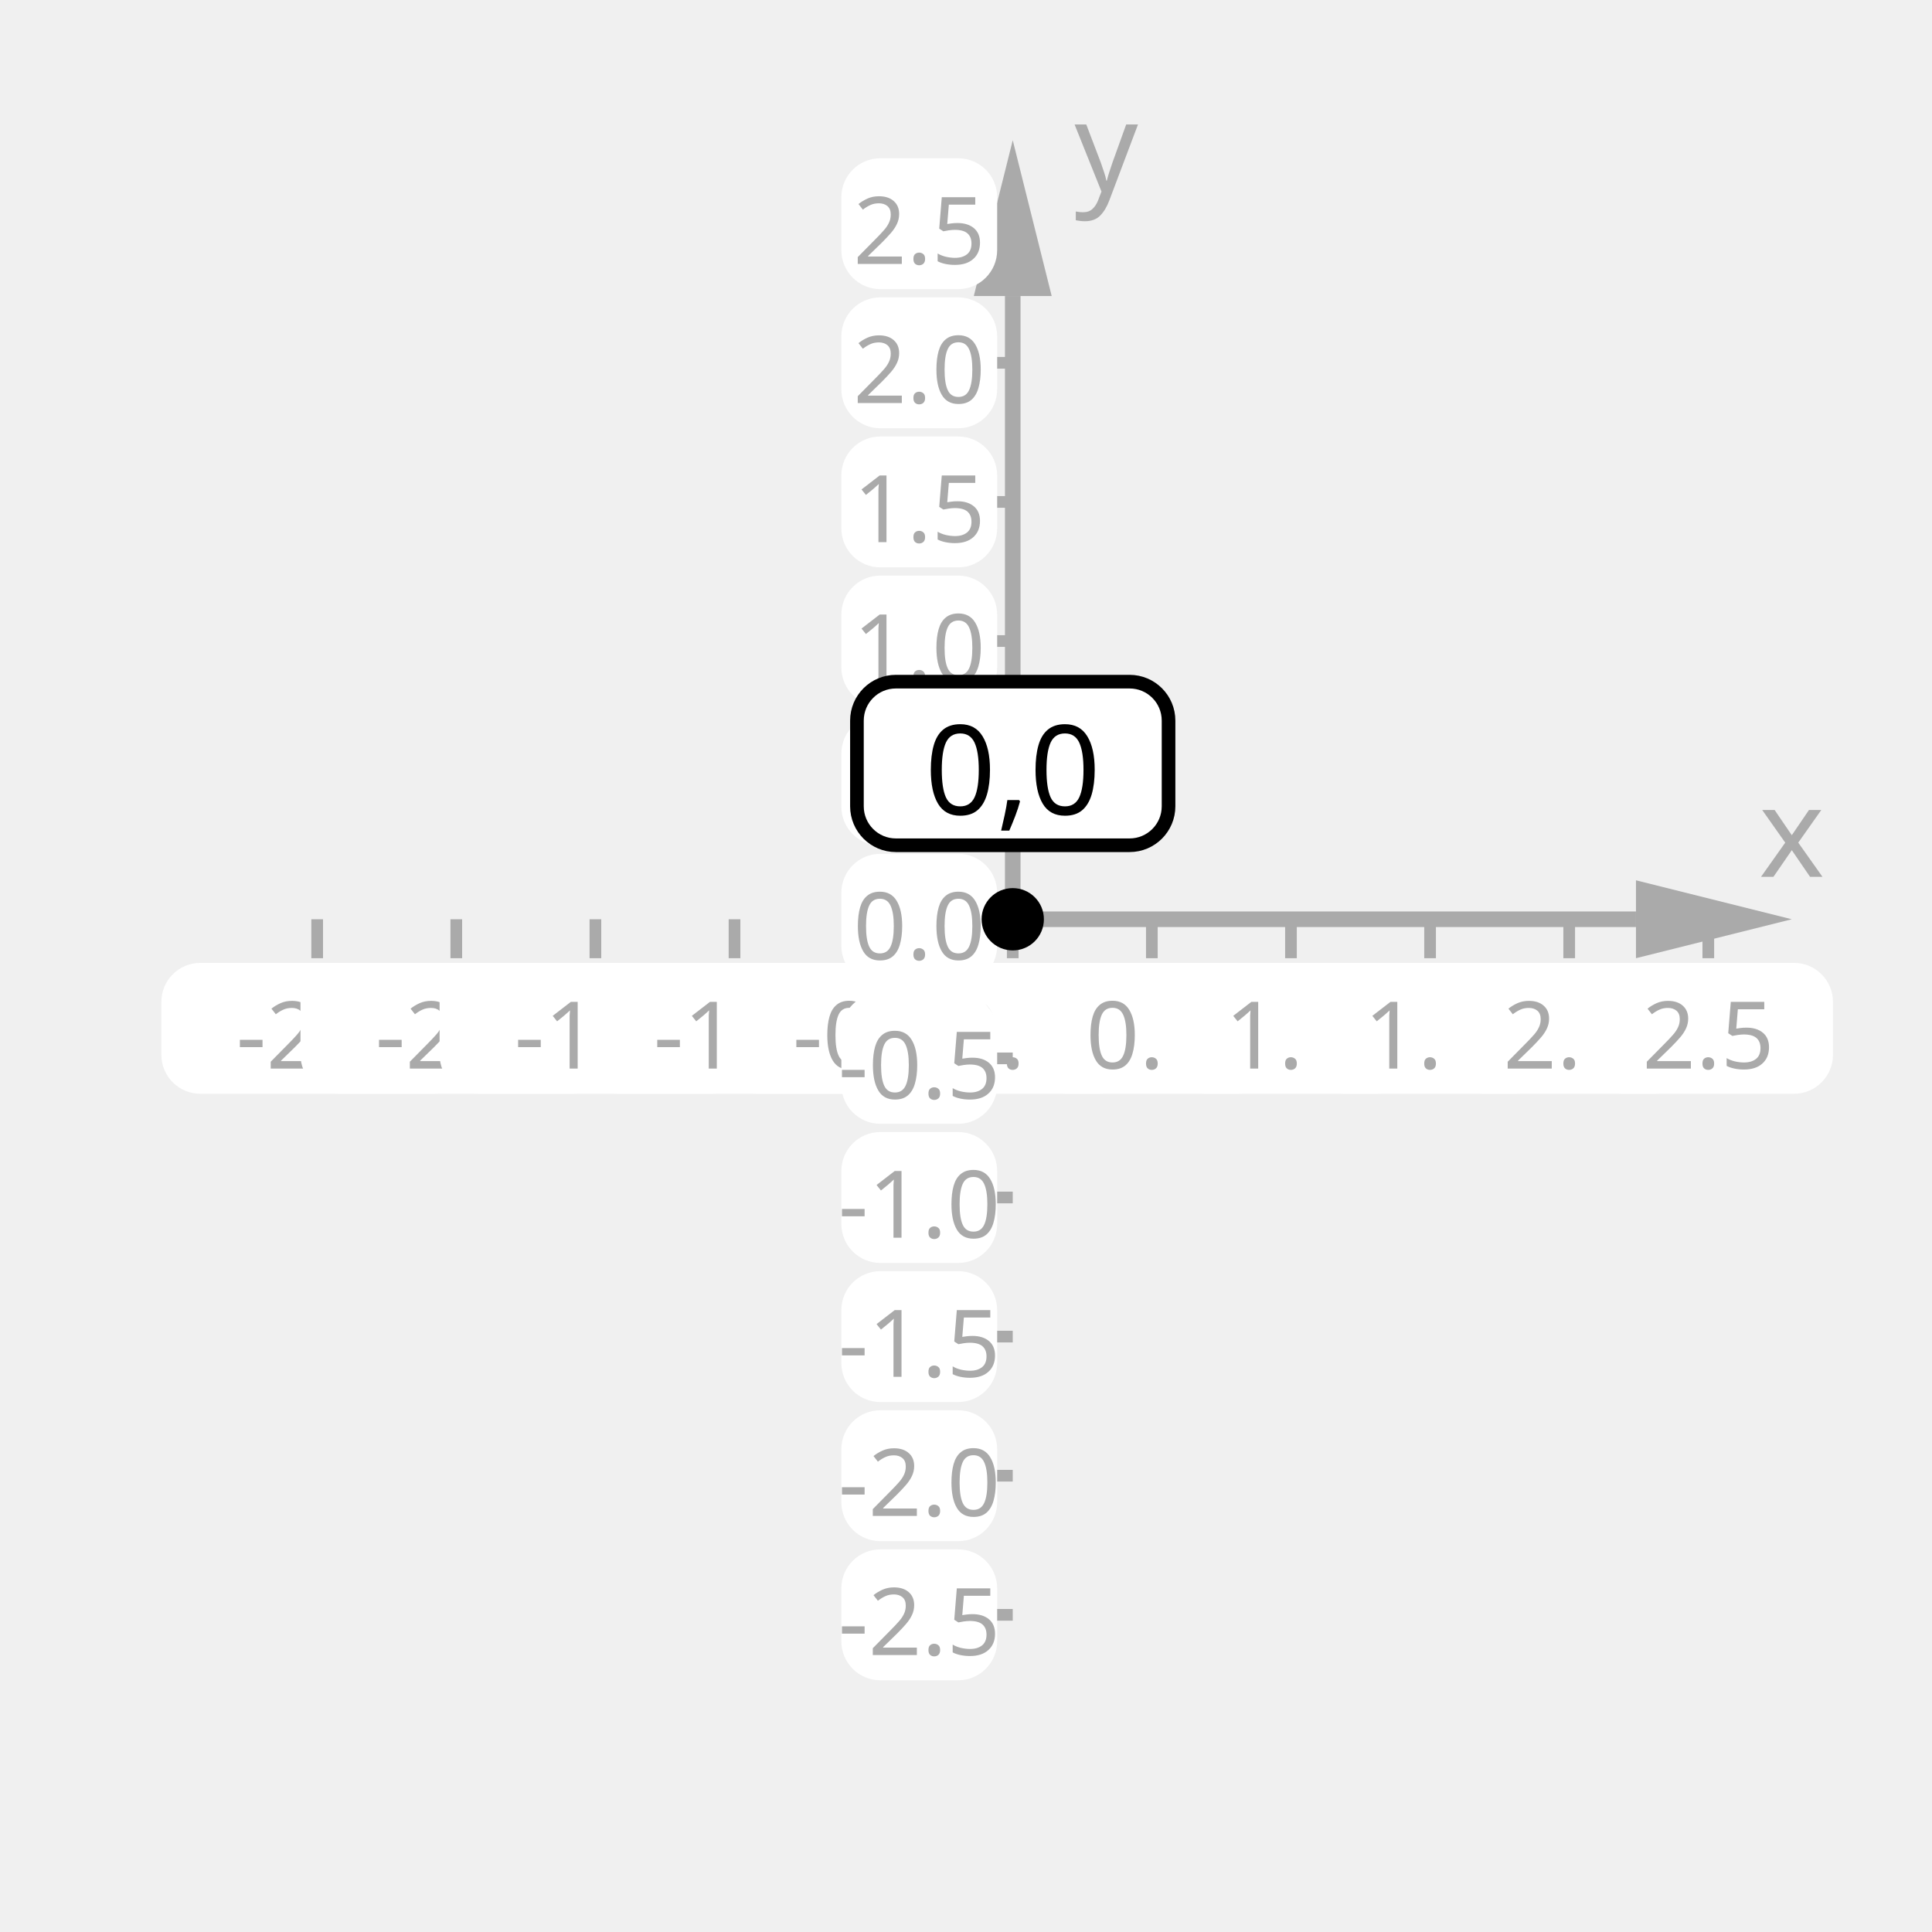
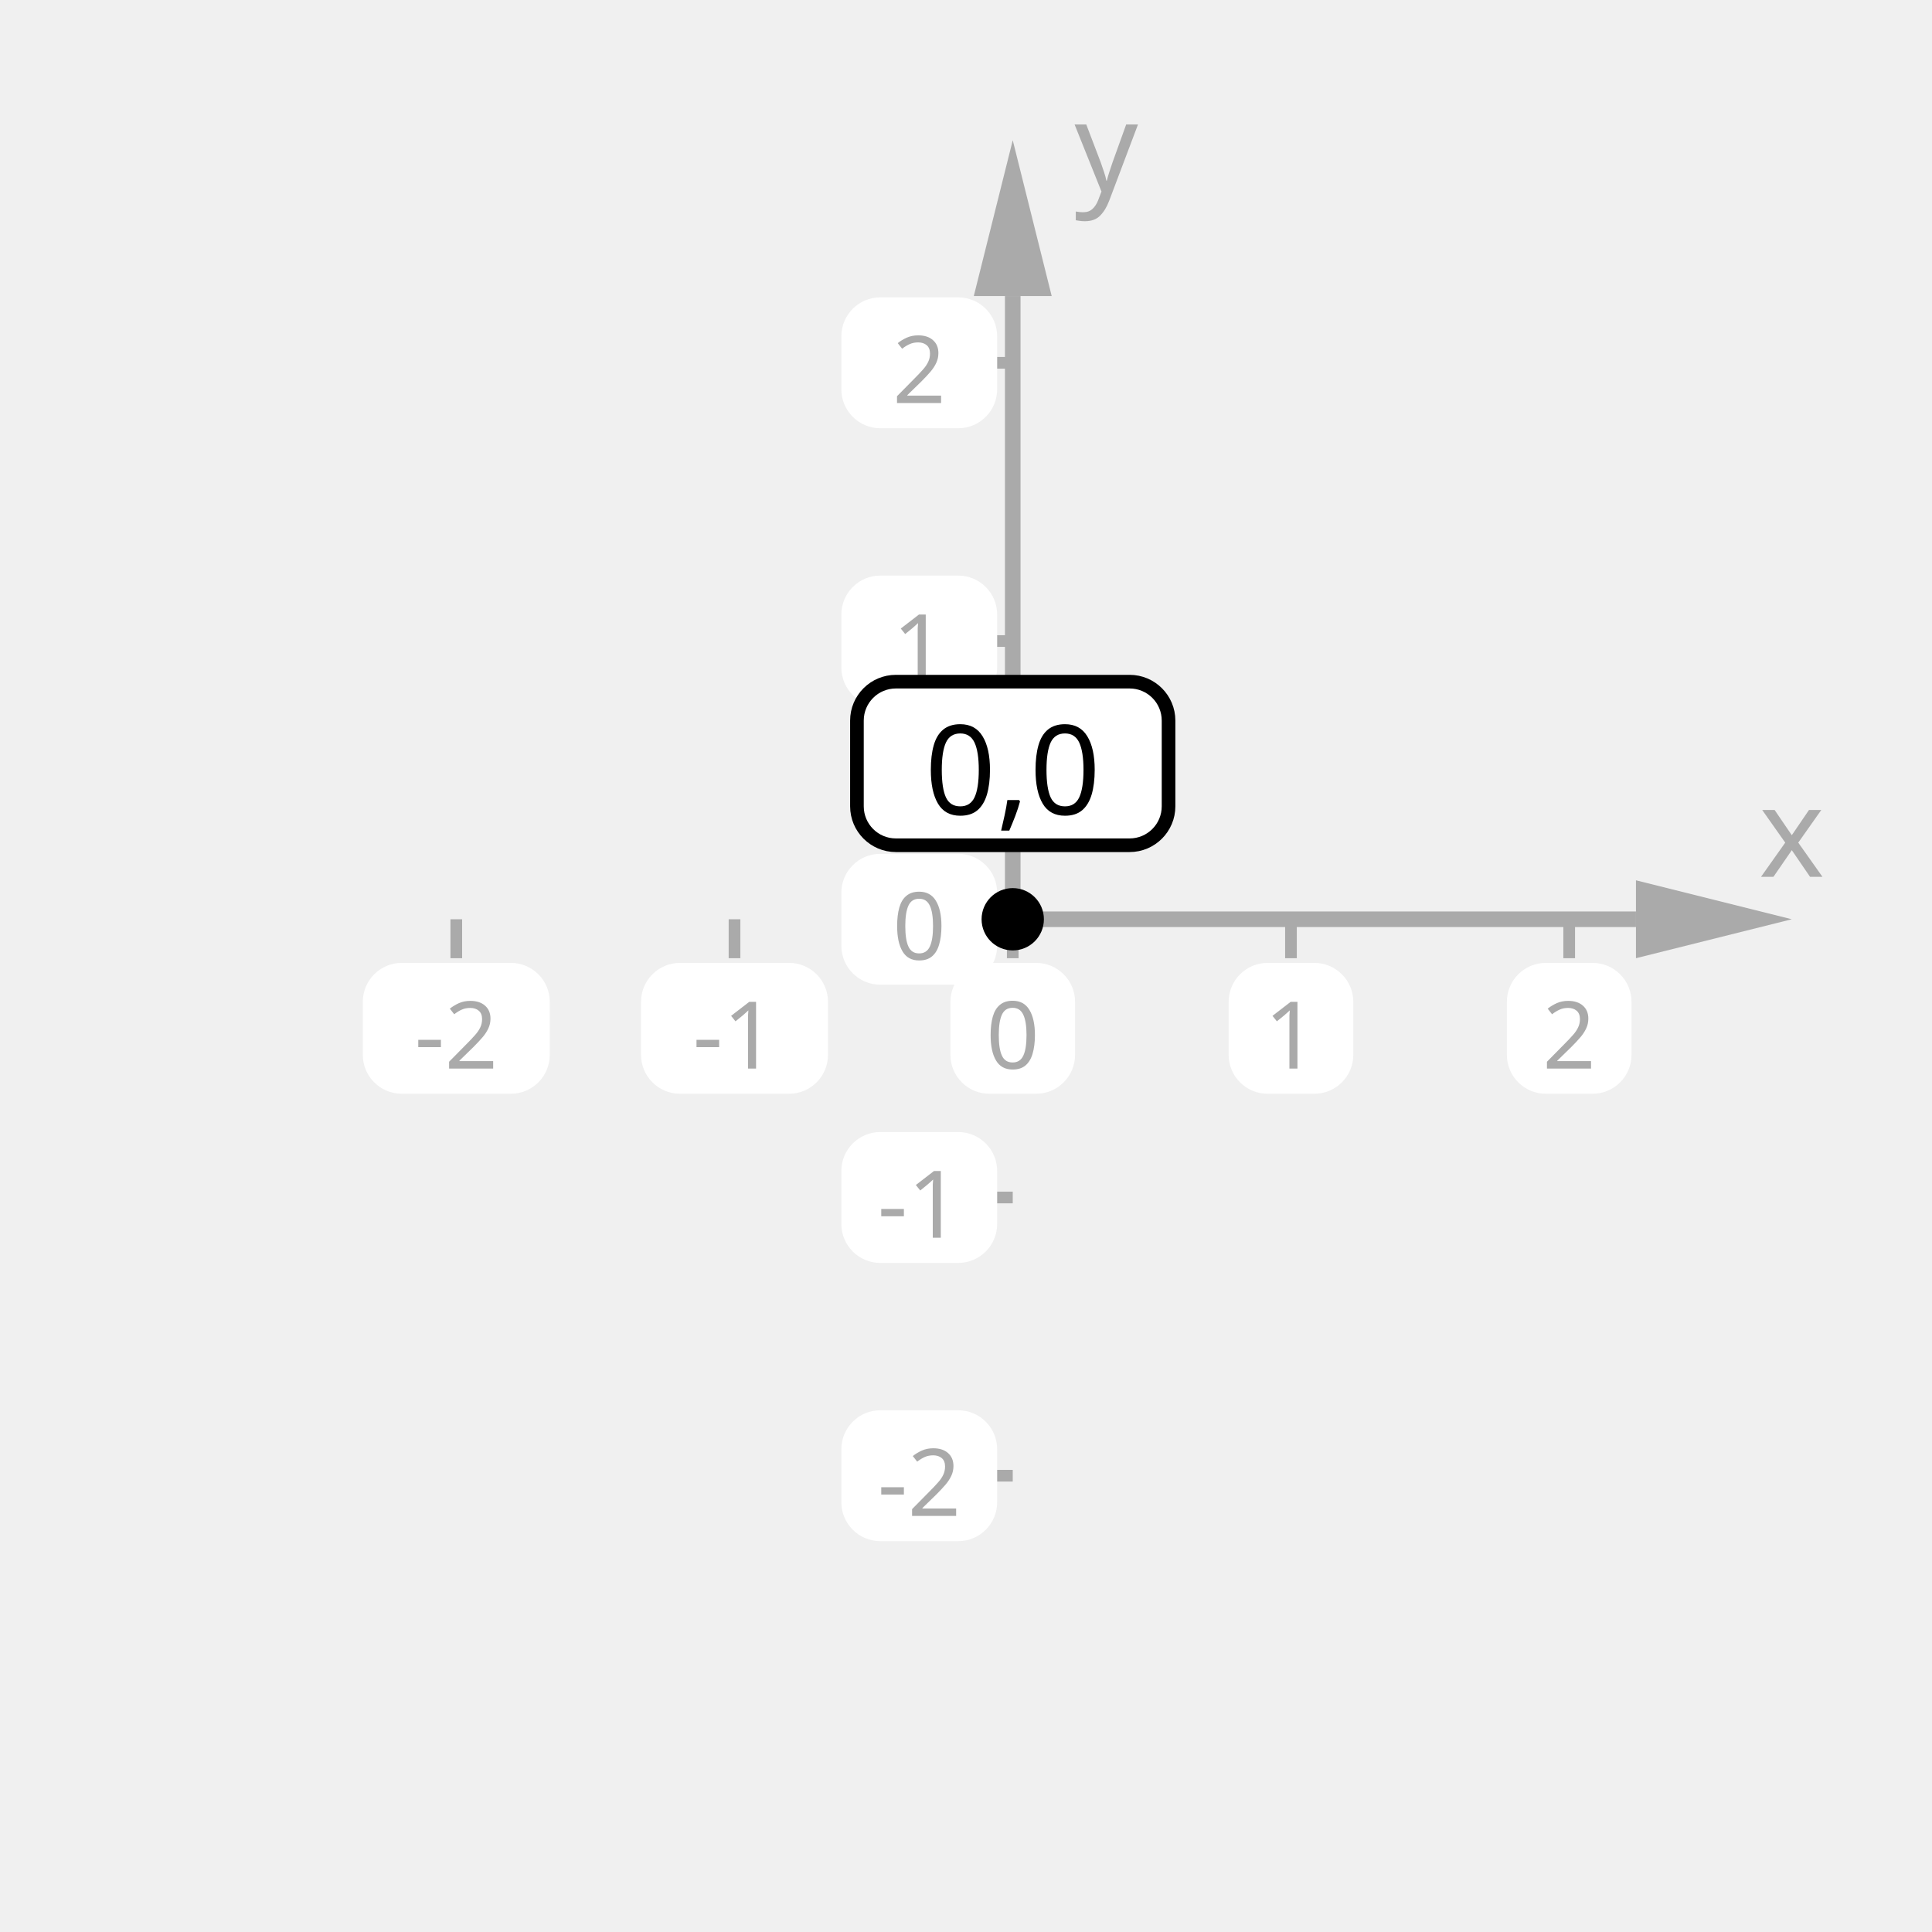
<svg xmlns="http://www.w3.org/2000/svg" width="200" height="200" viewBox="-30 -18 248 248" style="background: rgb(255, 255, 255); border-radius: 8px;">
  <defs>
-     <pattern id="grid-0.5-#ccc-#fff-200-200-35.714285714285715-35.714285714285715" width="17.857" height="17.857" patternUnits="userSpaceOnUse" patternTransform="translate(100, 100)">
-       <path d="M 0 0 L 0 17.857 17.857 17.857 17.857 0 0 0" fill="#fff" stroke="#ccc" stroke-width="0.5" />
+     <pattern id="grid-1-#ccc-#fff-200-200-35.714285714285715-35.714285714285715" width="35.714" height="35.714" patternUnits="userSpaceOnUse" patternTransform="translate(100, 100)">
+       <path d="M 0 0 L 0 35.714 35.714 35.714 35.714 0 0 0" fill="#fff" stroke="#ccc" stroke-width="0.5" />
    </pattern>
  </defs>
-   <rect width="200" height="200" fill="url(#grid-0.5-#ccc-#fff-200-200-35.714285714285715-35.714285714285715)" style="     transform: scaleY(-1);     transform-origin: 0 100px;   " />
+   <rect width="200" height="200" fill="url(#grid-1-#ccc-#fff-200-200-35.714285714285715-35.714285714285715)" style="     transform: scaleY(-1);     transform-origin: 0 100px;   " />
  <defs>
    <marker id="h-16" markerWidth="10" markerHeight="5" refY="2.5" orient="auto">
      <polygon points="0 0, 10 2.5, 0 5" fill="#aaa" />
    </marker>
  </defs>
  <line x1="100" y1="100" x2="180" y2="100" stroke="#aaa" stroke-width="2" marker-end="url(#h-16)" />
  <defs>
    <marker id="h-17" markerWidth="10" markerHeight="5" refY="2.5" orient="auto">
      <polygon points="0 0, 10 2.5, 0 5" fill="#aaa" />
    </marker>
  </defs>
  <line x1="100" y1="100" x2="100" y2="20" stroke="#aaa" stroke-width="2" marker-end="url(#h-17)" />
  <text x="200" y="89" width="20" fill="#aaa" style="dominant-baseline: middle; text-anchor: middle; font: normal 16px sans-serif">
      x
    </text>
  <text x="112" y="1" width="20" fill="#aaa" style="dominant-baseline: middle; text-anchor: middle; font: normal 16px sans-serif">
      y
    </text>
-   <line x1="10.714" y1="100" x2="10.714" y2="105" stroke="#aaa" stroke-width="1.5" stroke-dasharray="undefined" />
-   <rect x="-9.286" y="105.6" width="40" height="16.8" fill="#fff" stroke="#aaa" stroke-width="0" rx="5" />
-   <text x="10.714" y="115" width="40" fill="#aaa" style="dominant-baseline: middle; text-anchor: middle; font: normal 12px sans-serif">
-       -2.5
-     </text>
  <line x1="28.571" y1="100" x2="28.571" y2="105" stroke="#aaa" stroke-width="1.5" stroke-dasharray="undefined" />
-   <rect x="8.571" y="105.6" width="40" height="16.8" fill="#fff" stroke="#aaa" stroke-width="0" rx="5" />
-   <text x="28.571" y="115" width="40" fill="#aaa" style="dominant-baseline: middle; text-anchor: middle; font: normal 12px sans-serif">
-       -2.0
-     </text>
-   <line x1="46.429" y1="100" x2="46.429" y2="105" stroke="#aaa" stroke-width="1.5" stroke-dasharray="undefined" />
-   <rect x="26.429" y="105.6" width="40" height="16.8" fill="#fff" stroke="#aaa" stroke-width="0" rx="5" />
-   <text x="46.429" y="115" width="40" fill="#aaa" style="dominant-baseline: middle; text-anchor: middle; font: normal 12px sans-serif">
-       -1.5
+   <rect x="16.571" y="105.6" width="24" height="16.8" fill="#fff" stroke="#aaa" stroke-width="0" rx="5" />
+   <text x="28.571" y="115" width="24" fill="#aaa" style="dominant-baseline: middle; text-anchor: middle; font: normal 12px sans-serif">
+       -2
    </text>
  <line x1="64.286" y1="100" x2="64.286" y2="105" stroke="#aaa" stroke-width="1.5" stroke-dasharray="undefined" />
-   <rect x="44.286" y="105.6" width="40" height="16.8" fill="#fff" stroke="#aaa" stroke-width="0" rx="5" />
-   <text x="64.286" y="115" width="40" fill="#aaa" style="dominant-baseline: middle; text-anchor: middle; font: normal 12px sans-serif">
-       -1.0
-     </text>
-   <line x1="82.143" y1="100" x2="82.143" y2="105" stroke="#aaa" stroke-width="1.5" stroke-dasharray="undefined" />
-   <rect x="62.143" y="105.6" width="40" height="16.8" fill="#fff" stroke="#aaa" stroke-width="0" rx="5" />
-   <text x="82.143" y="115" width="40" fill="#aaa" style="dominant-baseline: middle; text-anchor: middle; font: normal 12px sans-serif">
-       -0.5
+   <rect x="52.286" y="105.6" width="24" height="16.8" fill="#fff" stroke="#aaa" stroke-width="0" rx="5" />
+   <text x="64.286" y="115" width="24" fill="#aaa" style="dominant-baseline: middle; text-anchor: middle; font: normal 12px sans-serif">
+       -1
    </text>
  <line x1="100" y1="100" x2="100" y2="105" stroke="#aaa" stroke-width="1.5" stroke-dasharray="undefined" />
-   <rect x="84" y="105.6" width="32" height="16.8" fill="#fff" stroke="#aaa" stroke-width="0" rx="5" />
-   <text x="100" y="115" width="32" fill="#aaa" style="dominant-baseline: middle; text-anchor: middle; font: normal 12px sans-serif">
-       0.0
-     </text>
-   <line x1="117.857" y1="100" x2="117.857" y2="105" stroke="#aaa" stroke-width="1.5" stroke-dasharray="undefined" />
-   <rect x="101.857" y="105.6" width="32" height="16.8" fill="#fff" stroke="#aaa" stroke-width="0" rx="5" />
-   <text x="117.857" y="115" width="32" fill="#aaa" style="dominant-baseline: middle; text-anchor: middle; font: normal 12px sans-serif">
-       0.5
+   <rect x="92" y="105.6" width="16" height="16.8" fill="#fff" stroke="#aaa" stroke-width="0" rx="5" />
+   <text x="100" y="115" width="16" fill="#aaa" style="dominant-baseline: middle; text-anchor: middle; font: normal 12px sans-serif">
+       0
    </text>
  <line x1="135.714" y1="100" x2="135.714" y2="105" stroke="#aaa" stroke-width="1.5" stroke-dasharray="undefined" />
-   <rect x="119.714" y="105.6" width="32" height="16.8" fill="#fff" stroke="#aaa" stroke-width="0" rx="5" />
-   <text x="135.714" y="115" width="32" fill="#aaa" style="dominant-baseline: middle; text-anchor: middle; font: normal 12px sans-serif">
-       1.0
-     </text>
-   <line x1="153.571" y1="100" x2="153.571" y2="105" stroke="#aaa" stroke-width="1.5" stroke-dasharray="undefined" />
-   <rect x="137.571" y="105.6" width="32" height="16.8" fill="#fff" stroke="#aaa" stroke-width="0" rx="5" />
-   <text x="153.571" y="115" width="32" fill="#aaa" style="dominant-baseline: middle; text-anchor: middle; font: normal 12px sans-serif">
-       1.5
+   <rect x="127.714" y="105.6" width="16" height="16.8" fill="#fff" stroke="#aaa" stroke-width="0" rx="5" />
+   <text x="135.714" y="115" width="16" fill="#aaa" style="dominant-baseline: middle; text-anchor: middle; font: normal 12px sans-serif">
+       1
    </text>
  <line x1="171.429" y1="100" x2="171.429" y2="105" stroke="#aaa" stroke-width="1.5" stroke-dasharray="undefined" />
-   <rect x="155.429" y="105.6" width="32" height="16.8" fill="#fff" stroke="#aaa" stroke-width="0" rx="5" />
-   <text x="171.429" y="115" width="32" fill="#aaa" style="dominant-baseline: middle; text-anchor: middle; font: normal 12px sans-serif">
-       2.0
-     </text>
-   <line x1="189.286" y1="100" x2="189.286" y2="105" stroke="#aaa" stroke-width="1.5" stroke-dasharray="undefined" />
-   <rect x="173.286" y="105.6" width="32" height="16.8" fill="#fff" stroke="#aaa" stroke-width="0" rx="5" />
-   <text x="189.286" y="115" width="32" fill="#aaa" style="dominant-baseline: middle; text-anchor: middle; font: normal 12px sans-serif">
-       2.5
-     </text>
-   <line x1="100" y1="189.286" x2="95" y2="189.286" stroke="#aaa" stroke-width="1.5" stroke-dasharray="undefined" />
-   <rect x="78" y="180.886" width="20" height="16.8" fill="#fff" stroke="#aaa" stroke-width="0" rx="5" />
-   <text x="88" y="190.286" width="20" fill="#aaa" style="dominant-baseline: middle; text-anchor: middle; font: normal 12px sans-serif">
-       -2.5
+   <rect x="163.429" y="105.6" width="16" height="16.8" fill="#fff" stroke="#aaa" stroke-width="0" rx="5" />
+   <text x="171.429" y="115" width="16" fill="#aaa" style="dominant-baseline: middle; text-anchor: middle; font: normal 12px sans-serif">
+       2
    </text>
  <line x1="100" y1="171.429" x2="95" y2="171.429" stroke="#aaa" stroke-width="1.5" stroke-dasharray="undefined" />
  <rect x="78" y="163.029" width="20" height="16.8" fill="#fff" stroke="#aaa" stroke-width="0" rx="5" />
  <text x="88" y="172.429" width="20" fill="#aaa" style="dominant-baseline: middle; text-anchor: middle; font: normal 12px sans-serif">
-       -2.0
-     </text>
-   <line x1="100" y1="153.571" x2="95" y2="153.571" stroke="#aaa" stroke-width="1.5" stroke-dasharray="undefined" />
-   <rect x="78" y="145.171" width="20" height="16.8" fill="#fff" stroke="#aaa" stroke-width="0" rx="5" />
-   <text x="88" y="154.571" width="20" fill="#aaa" style="dominant-baseline: middle; text-anchor: middle; font: normal 12px sans-serif">
-       -1.5
+       -2
    </text>
  <line x1="100" y1="135.714" x2="95" y2="135.714" stroke="#aaa" stroke-width="1.5" stroke-dasharray="undefined" />
  <rect x="78" y="127.314" width="20" height="16.8" fill="#fff" stroke="#aaa" stroke-width="0" rx="5" />
  <text x="88" y="136.714" width="20" fill="#aaa" style="dominant-baseline: middle; text-anchor: middle; font: normal 12px sans-serif">
-       -1.0
-     </text>
-   <line x1="100" y1="117.857" x2="95" y2="117.857" stroke="#aaa" stroke-width="1.5" stroke-dasharray="undefined" />
-   <rect x="78" y="109.457" width="20" height="16.8" fill="#fff" stroke="#aaa" stroke-width="0" rx="5" />
-   <text x="88" y="118.857" width="20" fill="#aaa" style="dominant-baseline: middle; text-anchor: middle; font: normal 12px sans-serif">
-       -0.5
+       -1
    </text>
  <line x1="100" y1="100" x2="95" y2="100" stroke="#aaa" stroke-width="1.5" stroke-dasharray="undefined" />
  <rect x="78" y="91.6" width="20" height="16.8" fill="#fff" stroke="#aaa" stroke-width="0" rx="5" />
  <text x="88" y="101" width="20" fill="#aaa" style="dominant-baseline: middle; text-anchor: middle; font: normal 12px sans-serif">
-       0.0
-     </text>
-   <line x1="100" y1="82.143" x2="95" y2="82.143" stroke="#aaa" stroke-width="1.5" stroke-dasharray="undefined" />
-   <rect x="78" y="73.743" width="20" height="16.8" fill="#fff" stroke="#aaa" stroke-width="0" rx="5" />
-   <text x="88" y="83.143" width="20" fill="#aaa" style="dominant-baseline: middle; text-anchor: middle; font: normal 12px sans-serif">
-       0.5
+       0
    </text>
  <line x1="100" y1="64.286" x2="95" y2="64.286" stroke="#aaa" stroke-width="1.5" stroke-dasharray="undefined" />
  <rect x="78" y="55.886" width="20" height="16.8" fill="#fff" stroke="#aaa" stroke-width="0" rx="5" />
  <text x="88" y="65.286" width="20" fill="#aaa" style="dominant-baseline: middle; text-anchor: middle; font: normal 12px sans-serif">
-       1.0
-     </text>
-   <line x1="100" y1="46.429" x2="95" y2="46.429" stroke="#aaa" stroke-width="1.5" stroke-dasharray="undefined" />
-   <rect x="78" y="38.029" width="20" height="16.8" fill="#fff" stroke="#aaa" stroke-width="0" rx="5" />
-   <text x="88" y="47.429" width="20" fill="#aaa" style="dominant-baseline: middle; text-anchor: middle; font: normal 12px sans-serif">
-       1.5
+       1
    </text>
  <line x1="100" y1="28.571" x2="95" y2="28.571" stroke="#aaa" stroke-width="1.5" stroke-dasharray="undefined" />
  <rect x="78" y="20.171" width="20" height="16.8" fill="#fff" stroke="#aaa" stroke-width="0" rx="5" />
  <text x="88" y="29.571" width="20" fill="#aaa" style="dominant-baseline: middle; text-anchor: middle; font: normal 12px sans-serif">
-       2.0
-     </text>
-   <line x1="100" y1="10.714" x2="95" y2="10.714" stroke="#aaa" stroke-width="1.5" stroke-dasharray="undefined" />
-   <rect x="78" y="2.314" width="20" height="16.8" fill="#fff" stroke="#aaa" stroke-width="0" rx="5" />
-   <text x="88" y="11.714" width="20" fill="#aaa" style="dominant-baseline: middle; text-anchor: middle; font: normal 12px sans-serif">
-       2.5
+       2
    </text>
  <circle cx="100" cy="100" r="4" fill="#000" />
  <rect x="80" y="69.5" width="40" height="21" fill="#fff" stroke="#000" stroke-width="1.75" rx="5" />
  <text x="100" y="81" width="40" fill="#000" style="dominant-baseline: middle; text-anchor: middle; font: normal 16px sans-serif">
      0,0
    </text>
</svg>
